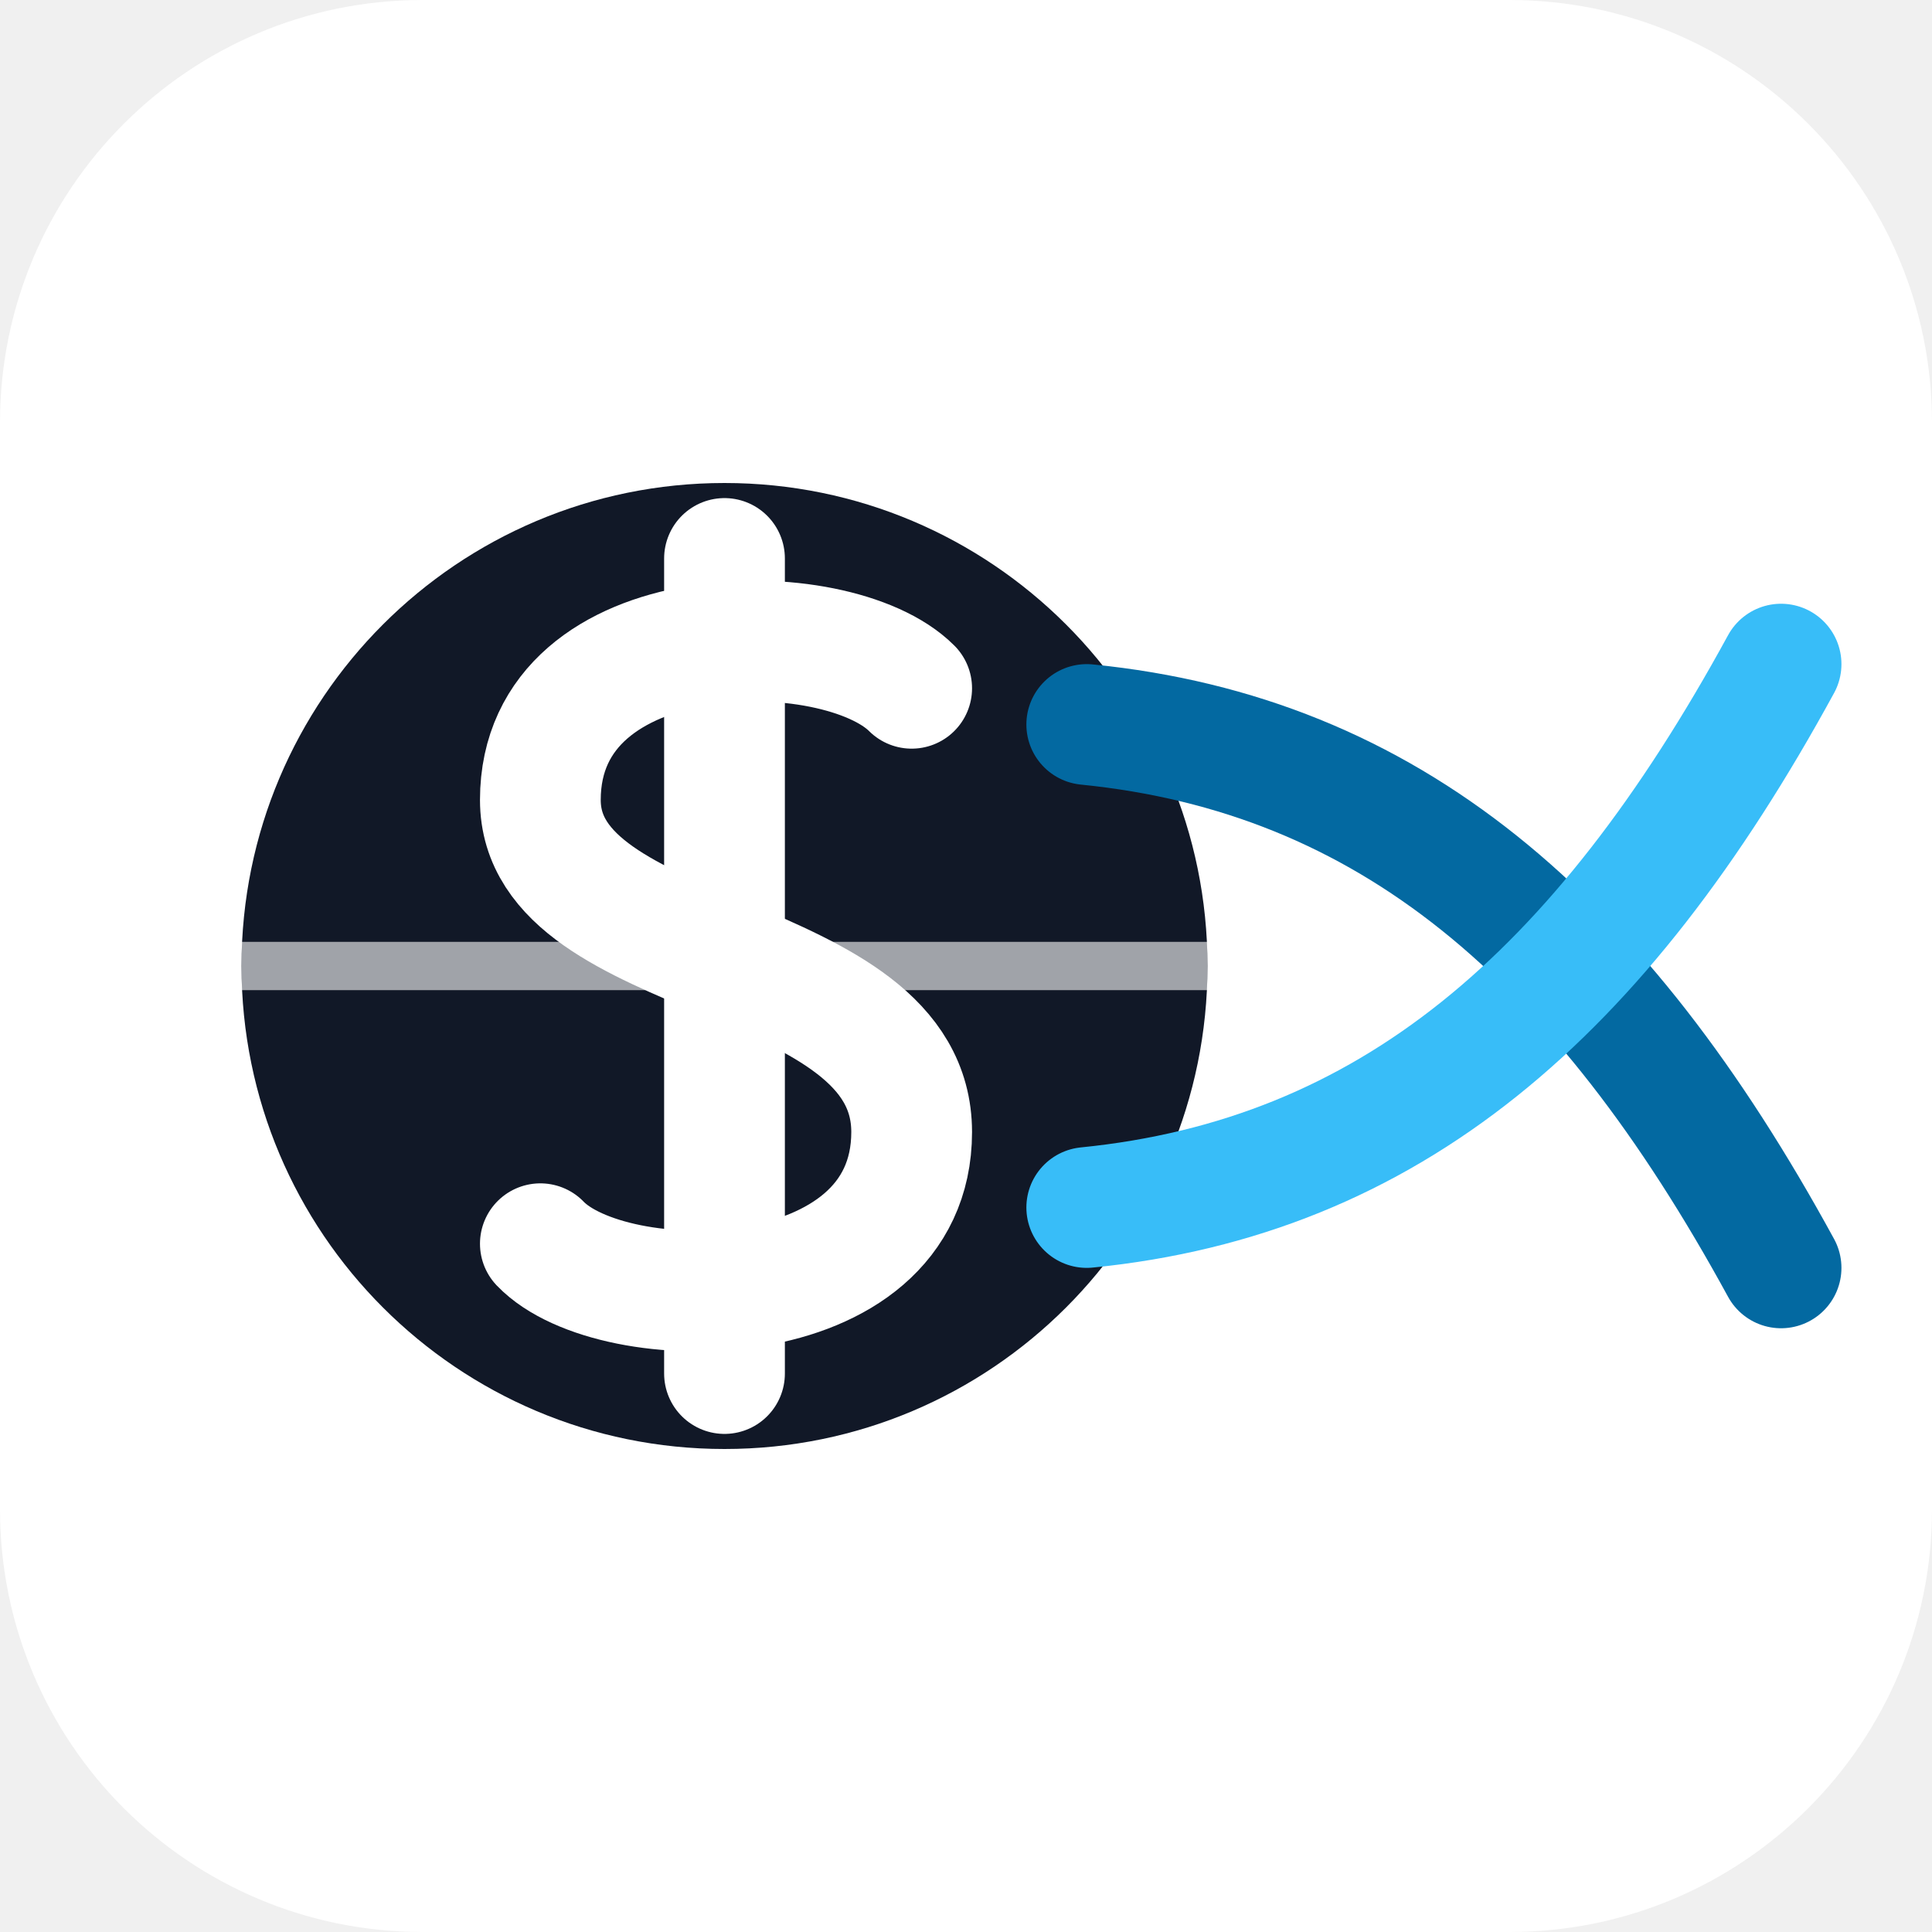
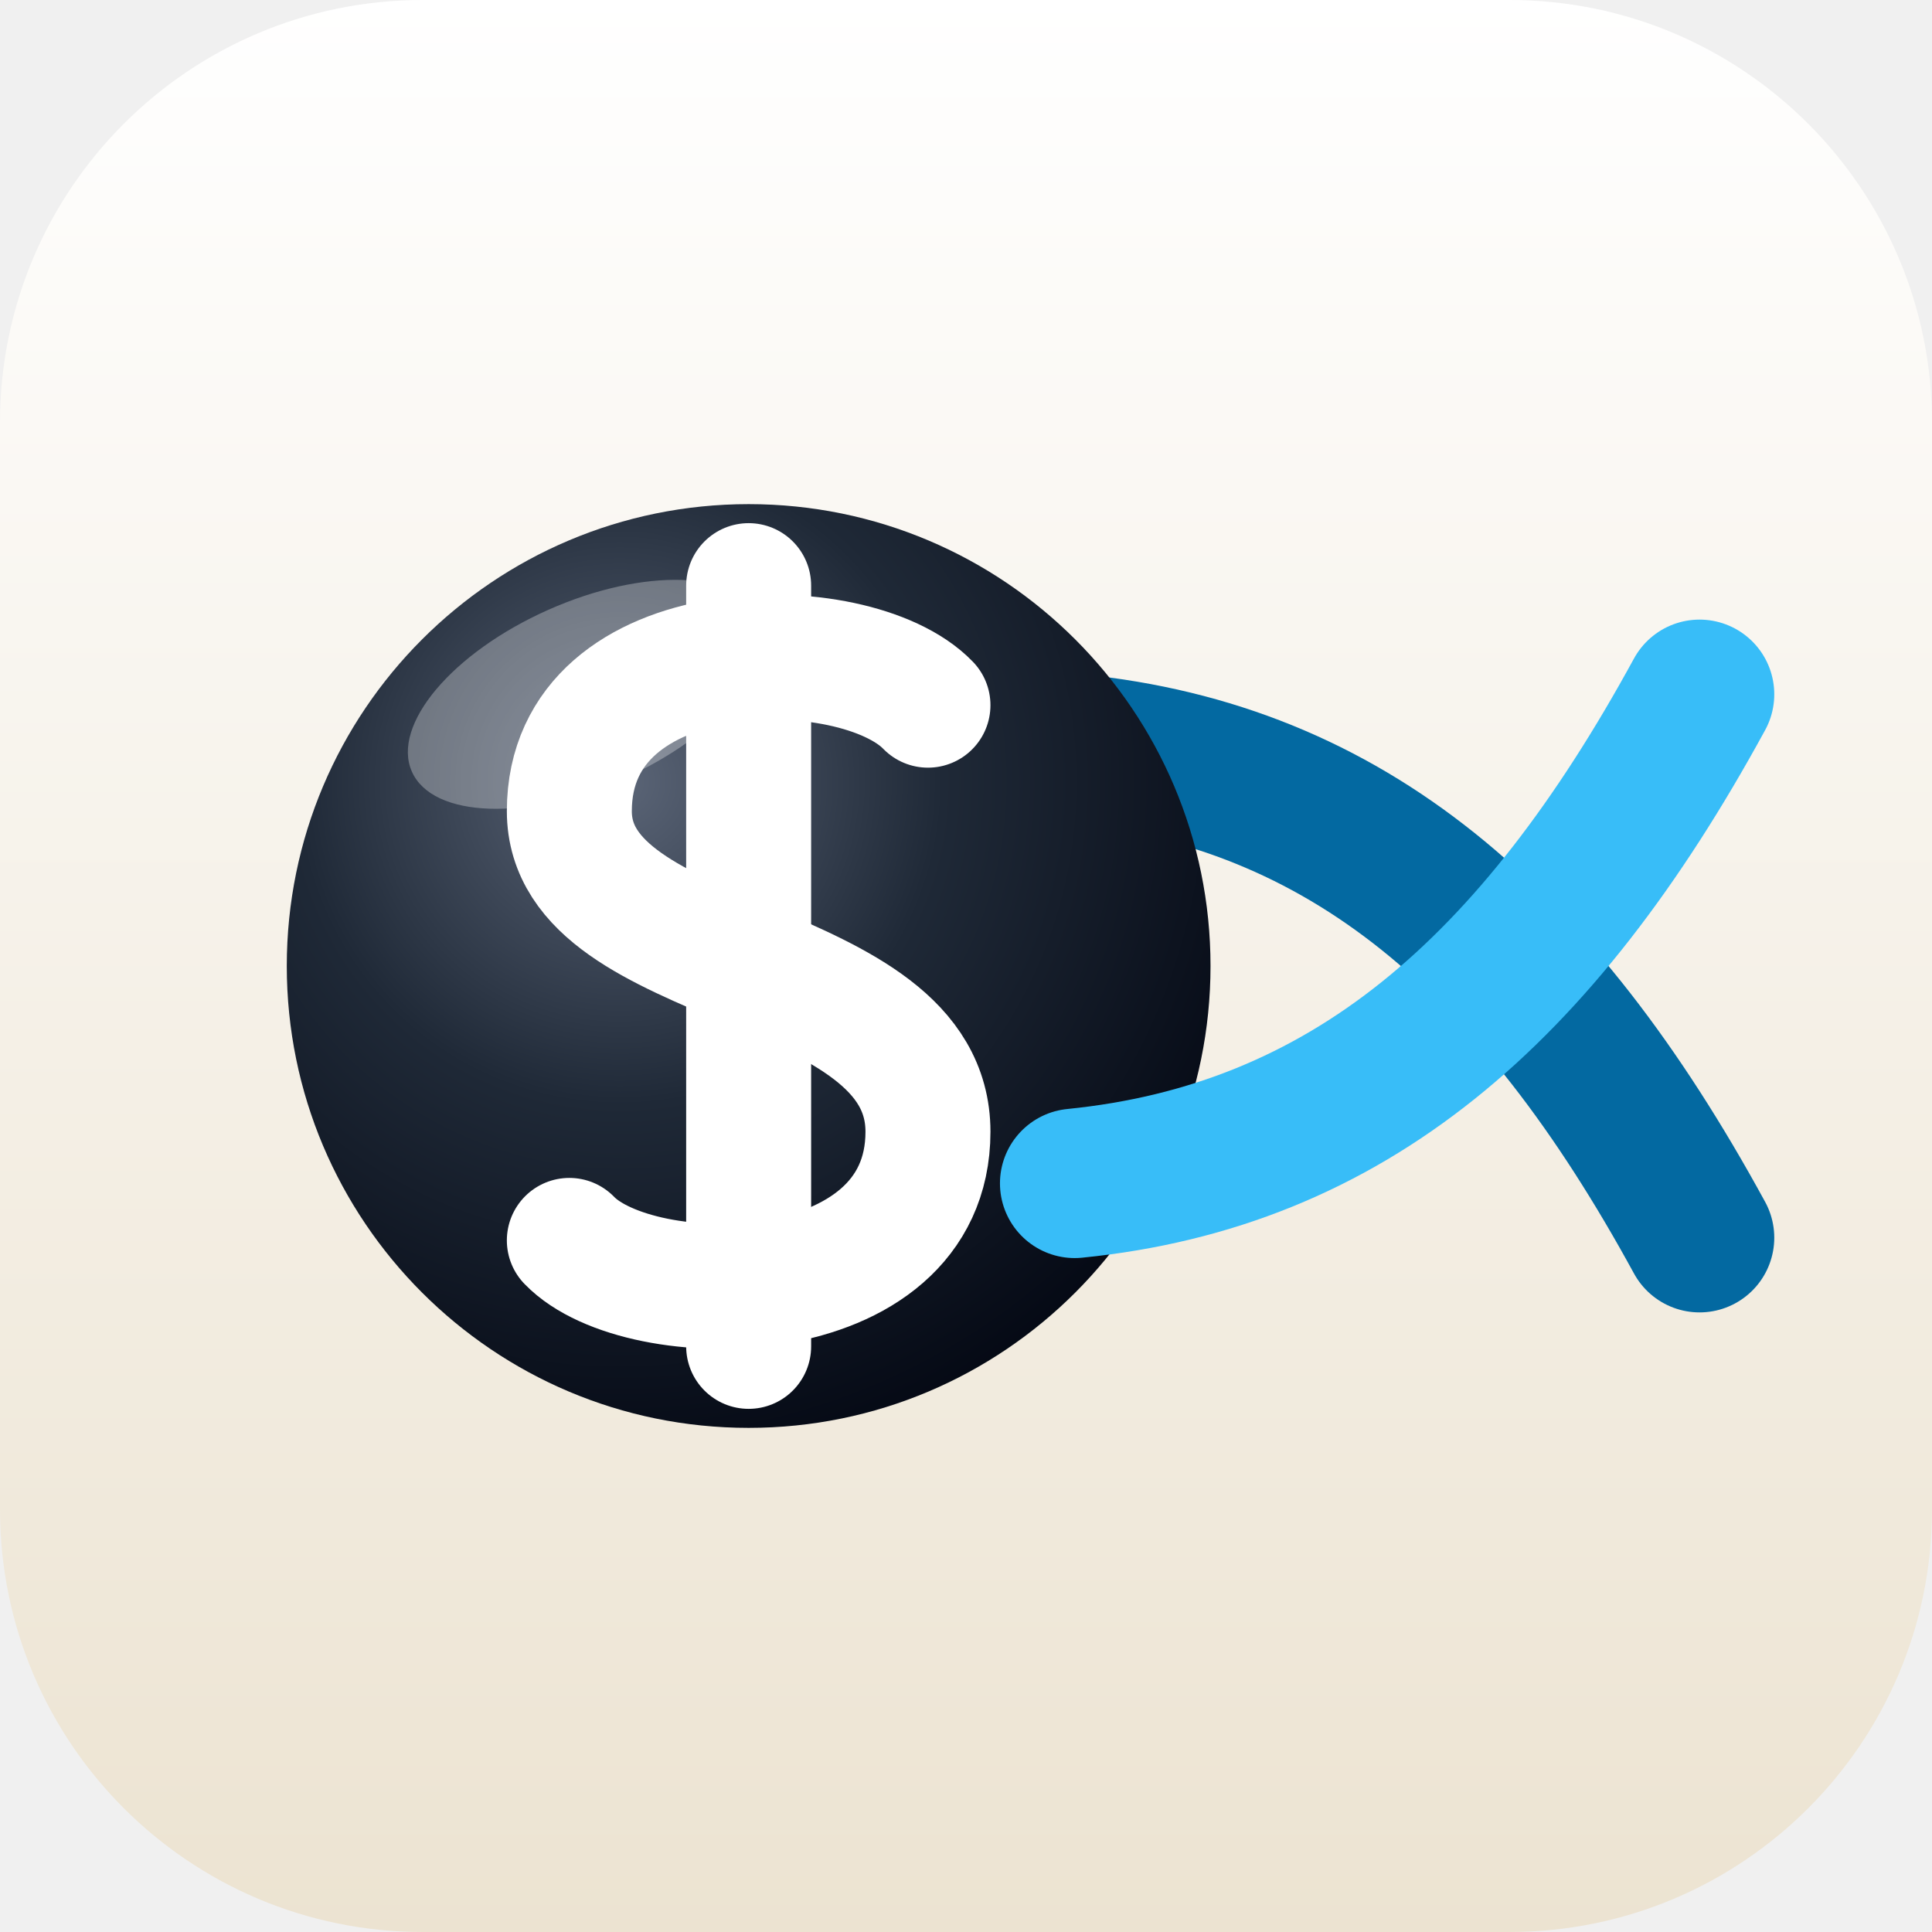
<svg xmlns="http://www.w3.org/2000/svg" viewBox="0 0 64 64">
-   <rect width="64" height="64" rx="14" fill="#ffffff" />
-   <circle cx="24" cy="32" r="16" fill="#111827" />
-   <g fill="none" stroke="#ffffff" stroke-width="1.6" opacity="0.6">
-     <path d="M8 32 H40" />
+   <defs>
+     <radialGradient id="g" cx="0.36" cy="0.3" r="0.78">
+       <stop offset="0" stop-color="#5b6577" />
+       <stop offset="0.45" stop-color="#1f2937" />
+       <stop offset="1" stop-color="#030712" />
+     </radialGradient>
+     <linearGradient id="t" x1="0" y1="0" x2="0" y2="1">
+       <stop offset="0" stop-color="#ffffff" />
+       <stop offset="1" stop-color="#ece3d1" />
+     </linearGradient>
+   </defs>
+   <rect width="64" height="64" rx="14" fill="url(#t)" />
+   <g transform="translate(3.2 3.2) scale(0.9)">
+     <path d="M36 24 C 46 25, 53 31, 59 42" stroke="#0369a1" stroke-width="5.5" stroke-linecap="round" fill="none" />
+     <circle cx="24" cy="32" r="17" fill="url(#g)" />
+     <path d="M30.6 22.4 C 27.9 19.6, 17.4 19.6, 17.4 26.3 C 17.4 32.2, 30.6 31.6, 30.6 38.1 C 30.6 44.8, 20 44.8, 17.4 42.1" fill="none" stroke="#ffffff" stroke-width="4.6" stroke-linecap="round" />
+     <path d="M24 18 V46" stroke="#ffffff" stroke-width="4.6" stroke-linecap="round" />
+     <path d="M36 40 C 46 39, 53 33, 59 22" stroke="#38bdf8" stroke-width="5.5" stroke-linecap="round" fill="none" />
+     <ellipse cx="18" cy="22" rx="7" ry="3.4" transform="rotate(-24 18 22)" fill="#ffffff" opacity="0.3" />
  </g>
-   <path d="M30.2 22.8 C 27.7 20.3, 17.9 20.3, 17.9 26.5 C 17.9 32, 30.2 31.4, 30.2 37.5 C 30.2 43.7, 20.3 43.7, 17.9 41.2" fill="none" stroke="#ffffff" stroke-width="4" stroke-linecap="round" />
-   <path d="M24 18.5 V45.5" stroke="#ffffff" stroke-width="4" stroke-linecap="round" />
-   <path d="M36 24 C 46 25, 53 31, 59 42" stroke="#0369a1" stroke-width="4" stroke-linecap="round" fill="none" />
-   <path d="M36 40 C 46 39, 53 33, 59 22" stroke="#38bdf8" stroke-width="4" stroke-linecap="round" fill="none" />
</svg>
